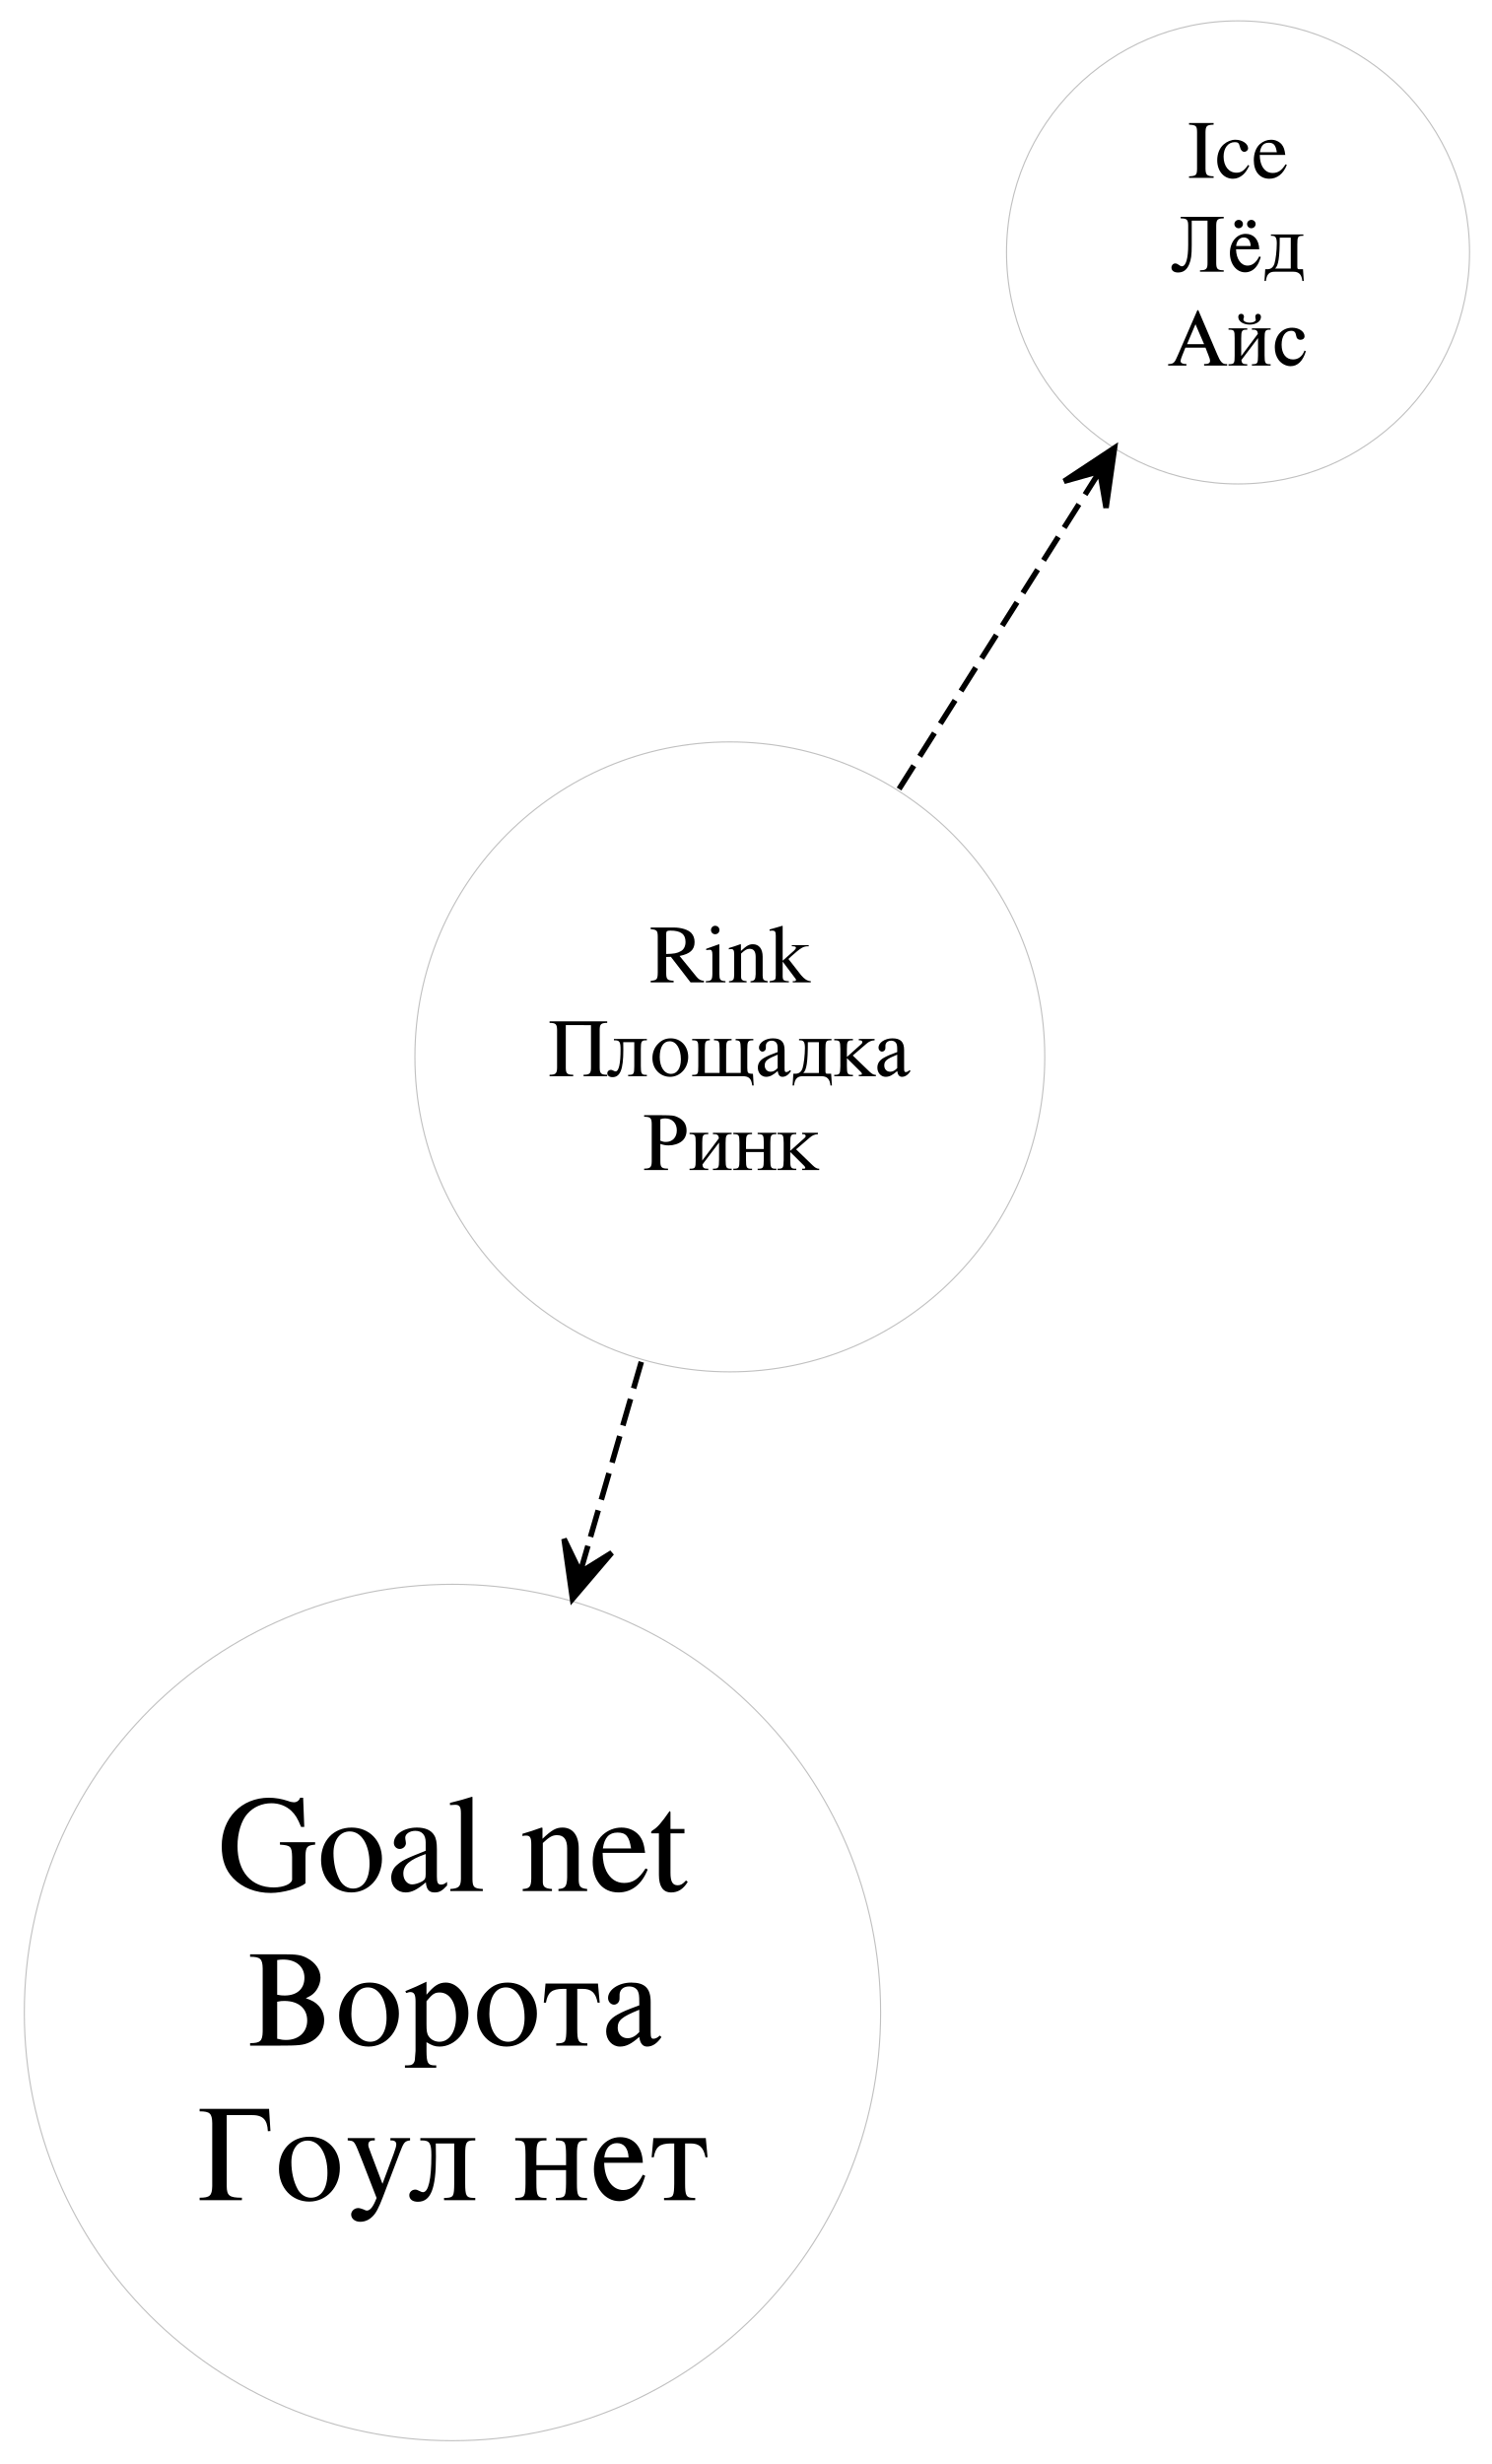
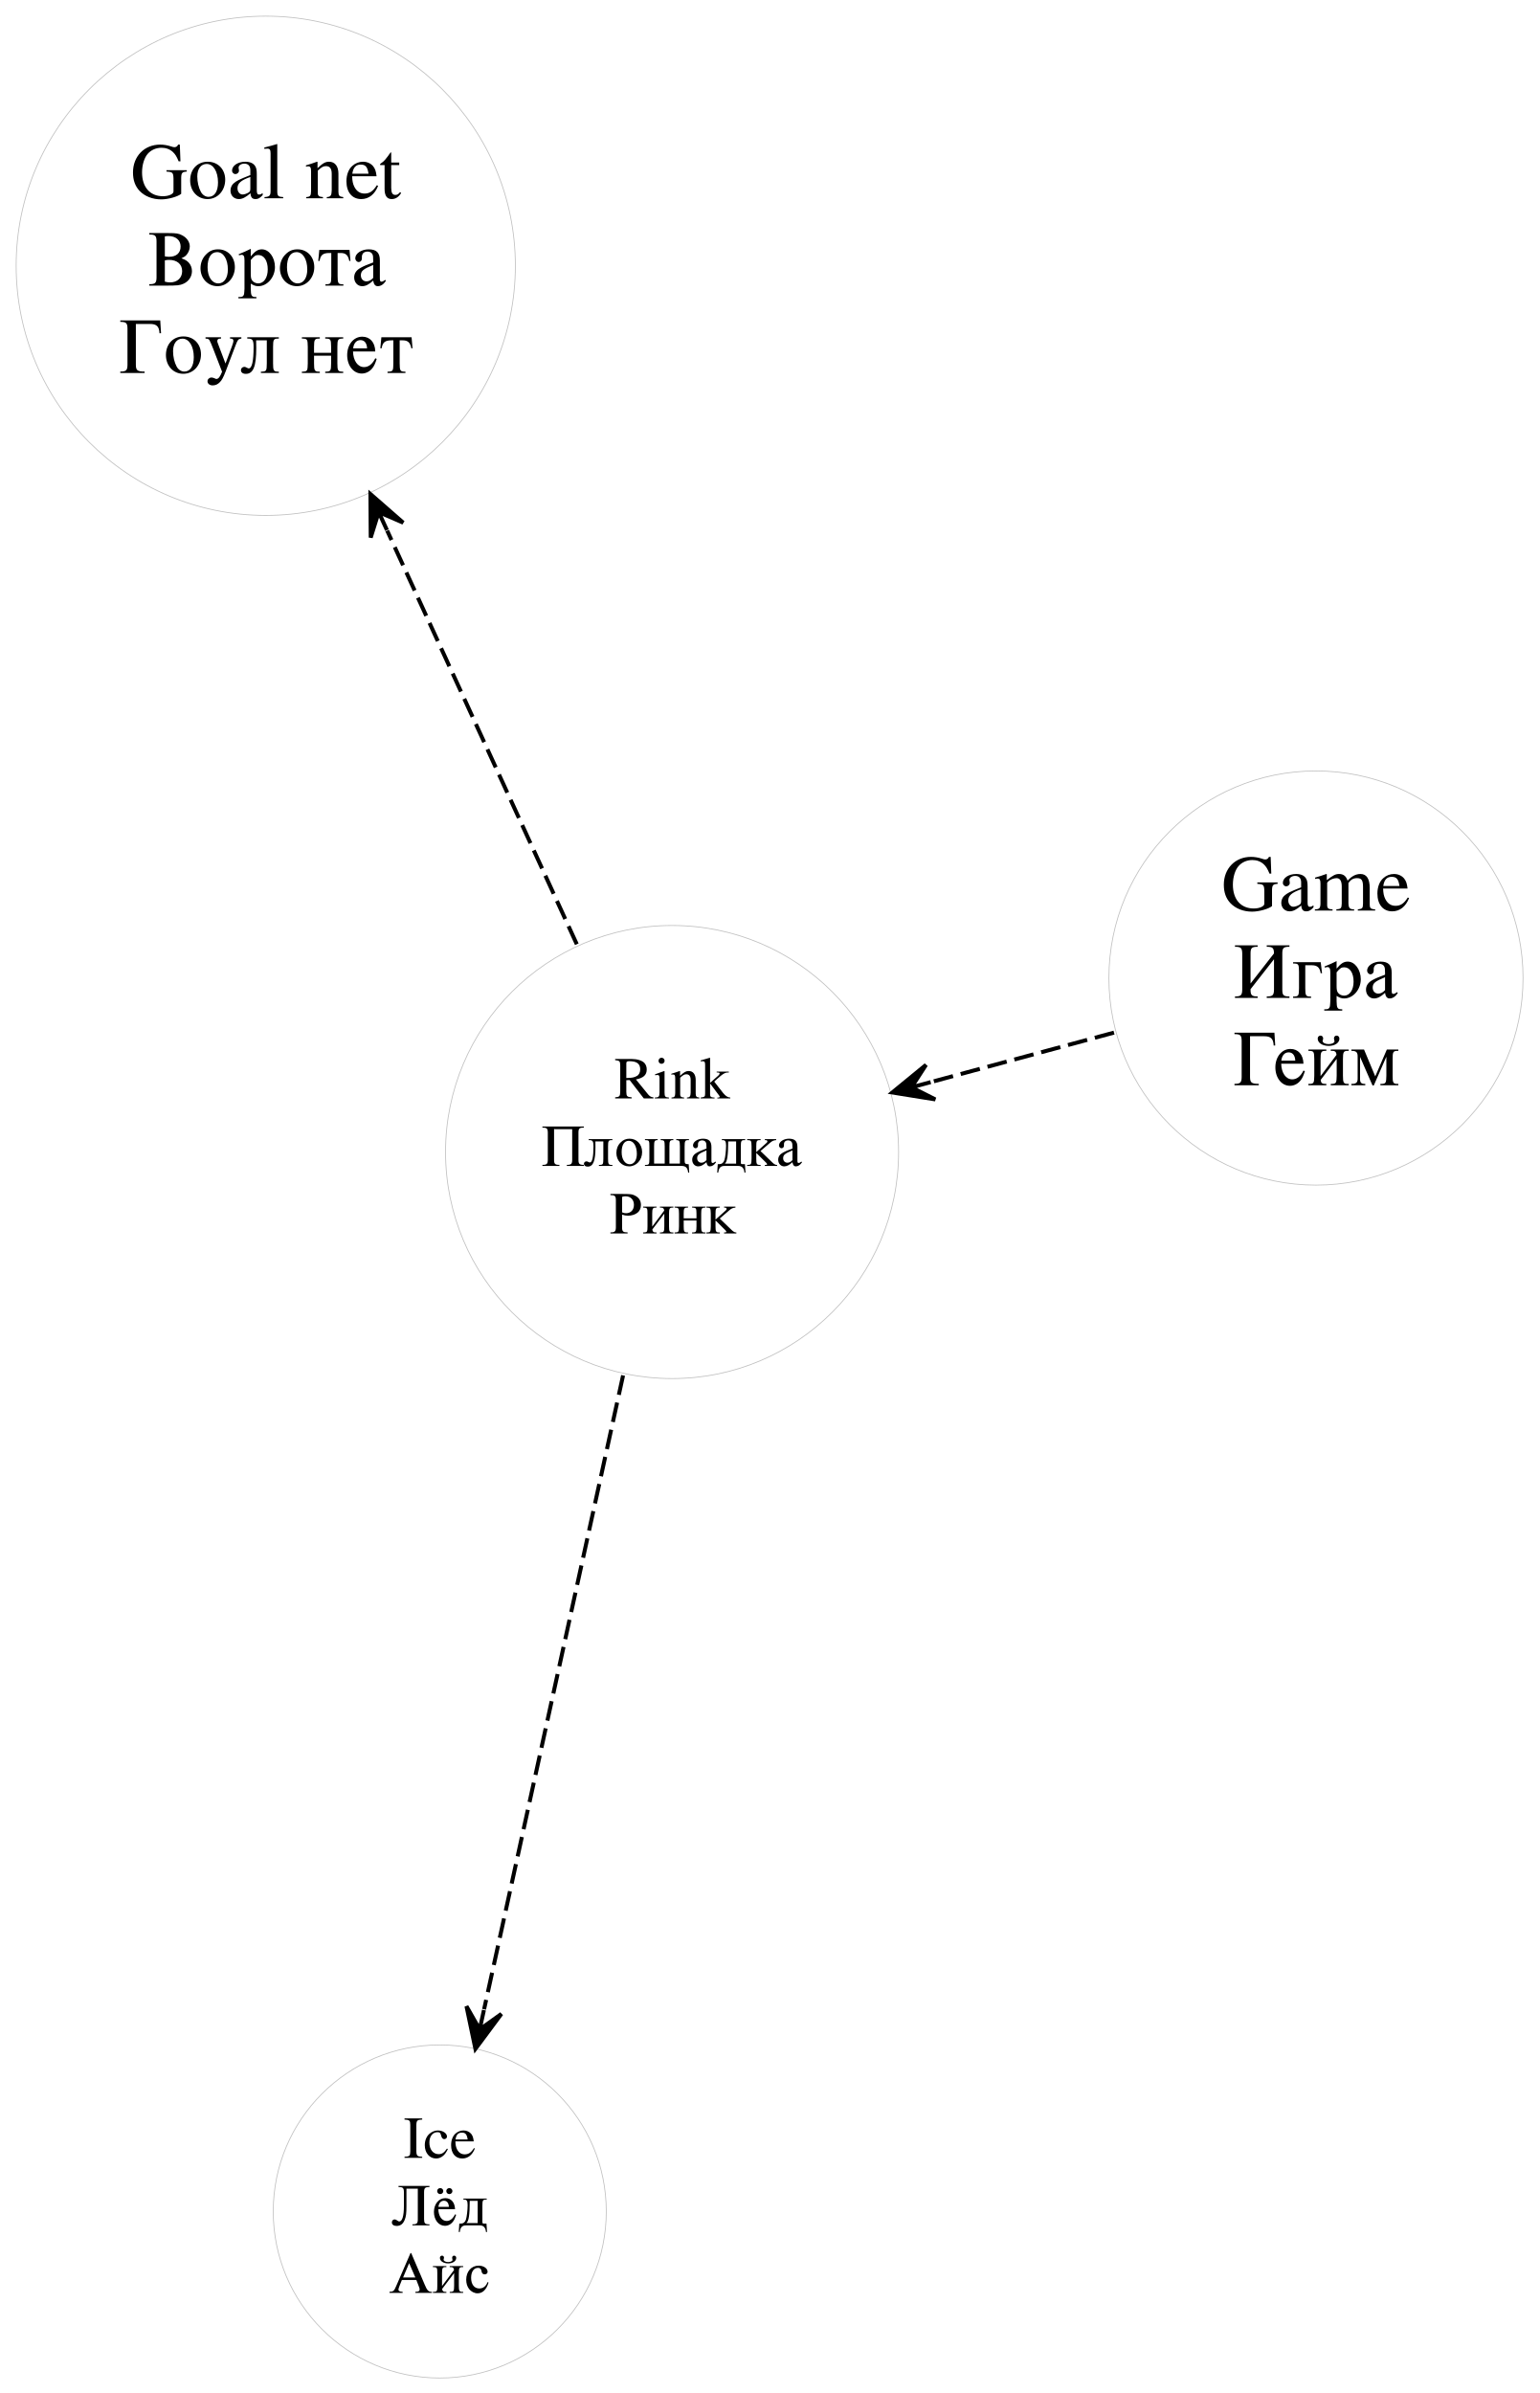
- <svg xmlns="http://www.w3.org/2000/svg" xmlns:xlink="http://www.w3.org/1999/xlink" width="270pt" height="446pt" viewBox="0.00 0.00 269.82 446.32">
-   <g id="graph0" class="graph" transform="scale(1 1) rotate(0) translate(4 442.3202)">
+ <svg xmlns="http://www.w3.org/2000/svg" xmlns:xlink="http://www.w3.org/1999/xlink" width="388pt" height="603pt" viewBox="0.00 0.00 387.77 602.65">
+   <g id="graph0" class="graph" transform="scale(1 1) rotate(0) translate(4 598.6544)">
    <g id="node1" class="node root has-pronunciation">
      <g id="a_node1">
        <a xlink:href="javascript:history.back()" xlink:title="Площадка" target="_top">
-           <ellipse fill="none" stroke="#c0c0c0" stroke-width=".2" cx="128.03" cy="-250.88" rx="57.052" ry="57.052" />
-           <text text-anchor="middle" x="128.03" y="-264.38" font-family="Times,serif" font-size="15.00" fill="#000000">Rink</text>
-           <text text-anchor="middle" x="128.03" y="-247.38" font-family="Times,serif" font-size="15.00" fill="#000000">Площадка</text>
-           <text text-anchor="middle" x="128.03" y="-230.38" font-family="Times,serif" font-size="15.00" fill="#000000">Ринк</text>
+           <ellipse fill="none" stroke="#c0c0c0" stroke-width=".2" cx="165.266" cy="-308.53" rx="57.052" ry="57.052" />
+           <text text-anchor="middle" x="165.266" y="-322.03" font-family="Times,serif" font-size="15.00" fill="#000000">Rink</text>
+           <text text-anchor="middle" x="165.266" y="-305.03" font-family="Times,serif" font-size="15.00" fill="#000000">Площадка</text>
+           <text text-anchor="middle" x="165.266" y="-288.03" font-family="Times,serif" font-size="15.00" fill="#000000">Ринк</text>
        </a>
      </g>
    </g>
+     <g id="node3" class="node has-pronunciation">
+       <g id="a_node3">
+         <a xlink:href="../ice.html" xlink:title="Лёд" target="_top">
+           <ellipse fill="none" stroke="#c0c0c0" stroke-width=".2" cx="106.757" cy="-41.719" rx="41.94" ry="41.94" />
+           <text text-anchor="middle" x="106.757" y="-55.219" font-family="Times,serif" font-size="15.00" fill="#000000">Ice</text>
+           <text text-anchor="middle" x="106.757" y="-38.219" font-family="Times,serif" font-size="15.00" fill="#000000">Лёд</text>
+           <text text-anchor="middle" x="106.757" y="-21.219" font-family="Times,serif" font-size="15.00" fill="#000000">Айс</text>
+         </a>
+       </g>
+     </g>
+     <g id="edge2" class="edge">
+       <path fill="none" stroke="#000000" stroke-dasharray="5,2" d="M152.929,-252.272C142.581,-205.082 127.929,-138.269 117.924,-92.642" />
+       <polygon fill="#000000" stroke="#000000" points="115.737,-82.671 122.275,-91.475 116.808,-87.555 117.879,-92.439 117.879,-92.439 117.879,-92.439 116.808,-87.555 113.484,-93.403 115.737,-82.671 115.737,-82.671" />
+     </g>
+     <g id="node4" class="node has-pronunciation">
+       <g id="a_node4">
+         <a xlink:href="../goal-net.html" xlink:title="Ворота" target="_top">
+           <ellipse fill="none" stroke="#c0c0c0" stroke-width=".2" cx="62.932" cy="-531.722" rx="62.865" ry="62.865" />
+           <text text-anchor="middle" x="62.932" y="-548.722" font-family="Times,serif" font-size="20.00" fill="#000000">Goal net</text>
+           <text text-anchor="middle" x="62.932" y="-526.722" font-family="Times,serif" font-size="20.00" fill="#000000">Ворота</text>
+           <text text-anchor="middle" x="62.932" y="-504.722" font-family="Times,serif" font-size="20.00" fill="#000000">Гoул нет</text>
+         </a>
+       </g>
+     </g>
+     <g id="edge3" class="edge">
+       <path fill="none" stroke="#000000" stroke-dasharray="5,2" d="M141.273,-360.858C127.018,-391.95 108.797,-431.689 93.516,-465.017" />
+       <polygon fill="#000000" stroke="#000000" points="89.29,-474.235 89.367,-463.27 91.374,-469.69 93.458,-465.145 93.458,-465.145 93.458,-465.145 91.374,-469.69 97.549,-467.021 89.29,-474.235 89.29,-474.235" />
+     </g>
    <g id="node2" class="node has-pronunciation">
      <g id="a_node2">
-         <a xlink:href="../ice.html" xlink:title="Лёд" target="_top">
-           <ellipse fill="none" stroke="#c0c0c0" stroke-width=".2" cx="220.096" cy="-396.601" rx="41.94" ry="41.94" />
-           <text text-anchor="middle" x="220.096" y="-410.101" font-family="Times,serif" font-size="15.00" fill="#000000">Ice</text>
-           <text text-anchor="middle" x="220.096" y="-393.101" font-family="Times,serif" font-size="15.00" fill="#000000">Лёд</text>
-           <text text-anchor="middle" x="220.096" y="-376.101" font-family="Times,serif" font-size="15.00" fill="#000000">Айс</text>
+         <a xlink:href="../game.html" xlink:title="Игра" target="_top">
+           <ellipse fill="none" stroke="#c0c0c0" stroke-width=".2" cx="327.44" cy="-352.349" rx="52.152" ry="52.152" />
+           <text text-anchor="middle" x="327.44" y="-369.349" font-family="Times,serif" font-size="20.00" fill="#000000">Game</text>
+           <text text-anchor="middle" x="327.44" y="-347.349" font-family="Times,serif" font-size="20.00" fill="#000000">Игра</text>
+           <text text-anchor="middle" x="327.44" y="-325.349" font-family="Times,serif" font-size="20.00" fill="#000000">Гейм</text>
        </a>
      </g>
    </g>
    <g id="edge1" class="edge">
-       <path fill="none" stroke="#000000" stroke-dasharray="5,2" d="M158.687,-299.403C169.555,-316.606 181.716,-335.854 192.331,-352.654" />
-       <polygon fill="#000000" stroke="#000000" points="197.725,-361.192 188.58,-355.142 195.055,-356.965 192.384,-352.738 192.384,-352.738 192.384,-352.738 195.055,-356.965 196.188,-350.334 197.725,-361.192 197.725,-361.192" />
-     </g>
-     <g id="node3" class="node has-pronunciation">
-       <g id="a_node3">
-         <a xlink:href="../goal-net.html" xlink:title="Ворота" target="_top">
-           <ellipse fill="none" stroke="#c0c0c0" stroke-width=".2" cx="77.782" cy="-77.782" rx="77.564" ry="77.564" />
-           <text text-anchor="middle" x="77.782" y="-99.782" font-family="Times,serif" font-size="25.00" fill="#000000">Goal net</text>
-           <text text-anchor="middle" x="77.782" y="-71.782" font-family="Times,serif" font-size="25.00" fill="#000000">Ворота</text>
-           <text text-anchor="middle" x="77.782" y="-43.782" font-family="Times,serif" font-size="25.00" fill="#000000">Гoул нет</text>
-         </a>
-       </g>
-     </g>
-     <g id="edge2" class="edge">
-       <path fill="none" stroke="#000000" stroke-dasharray="5,2" d="M111.993,-195.634C108.927,-185.074 105.653,-173.795 102.39,-162.556" />
-       <polygon fill="#000000" stroke="#000000" points="99.532,-152.708 106.641,-161.057 100.926,-157.51 102.32,-162.312 102.32,-162.312 102.32,-162.312 100.926,-157.51 97.998,-163.566 99.532,-152.708 99.532,-152.708" />
+       <path fill="none" stroke="#000000" stroke-dasharray="5,2" d="M276.572,-338.604C262.018,-334.672 245.948,-330.33 230.653,-326.197" />
+       <polygon fill="#000000" stroke="#000000" points="220.738,-323.518 231.566,-321.782 225.565,-324.822 230.392,-326.127 230.392,-326.127 230.392,-326.127 225.565,-324.822 229.218,-330.471 220.738,-323.518 220.738,-323.518" />
    </g>
  </g>
</svg>
